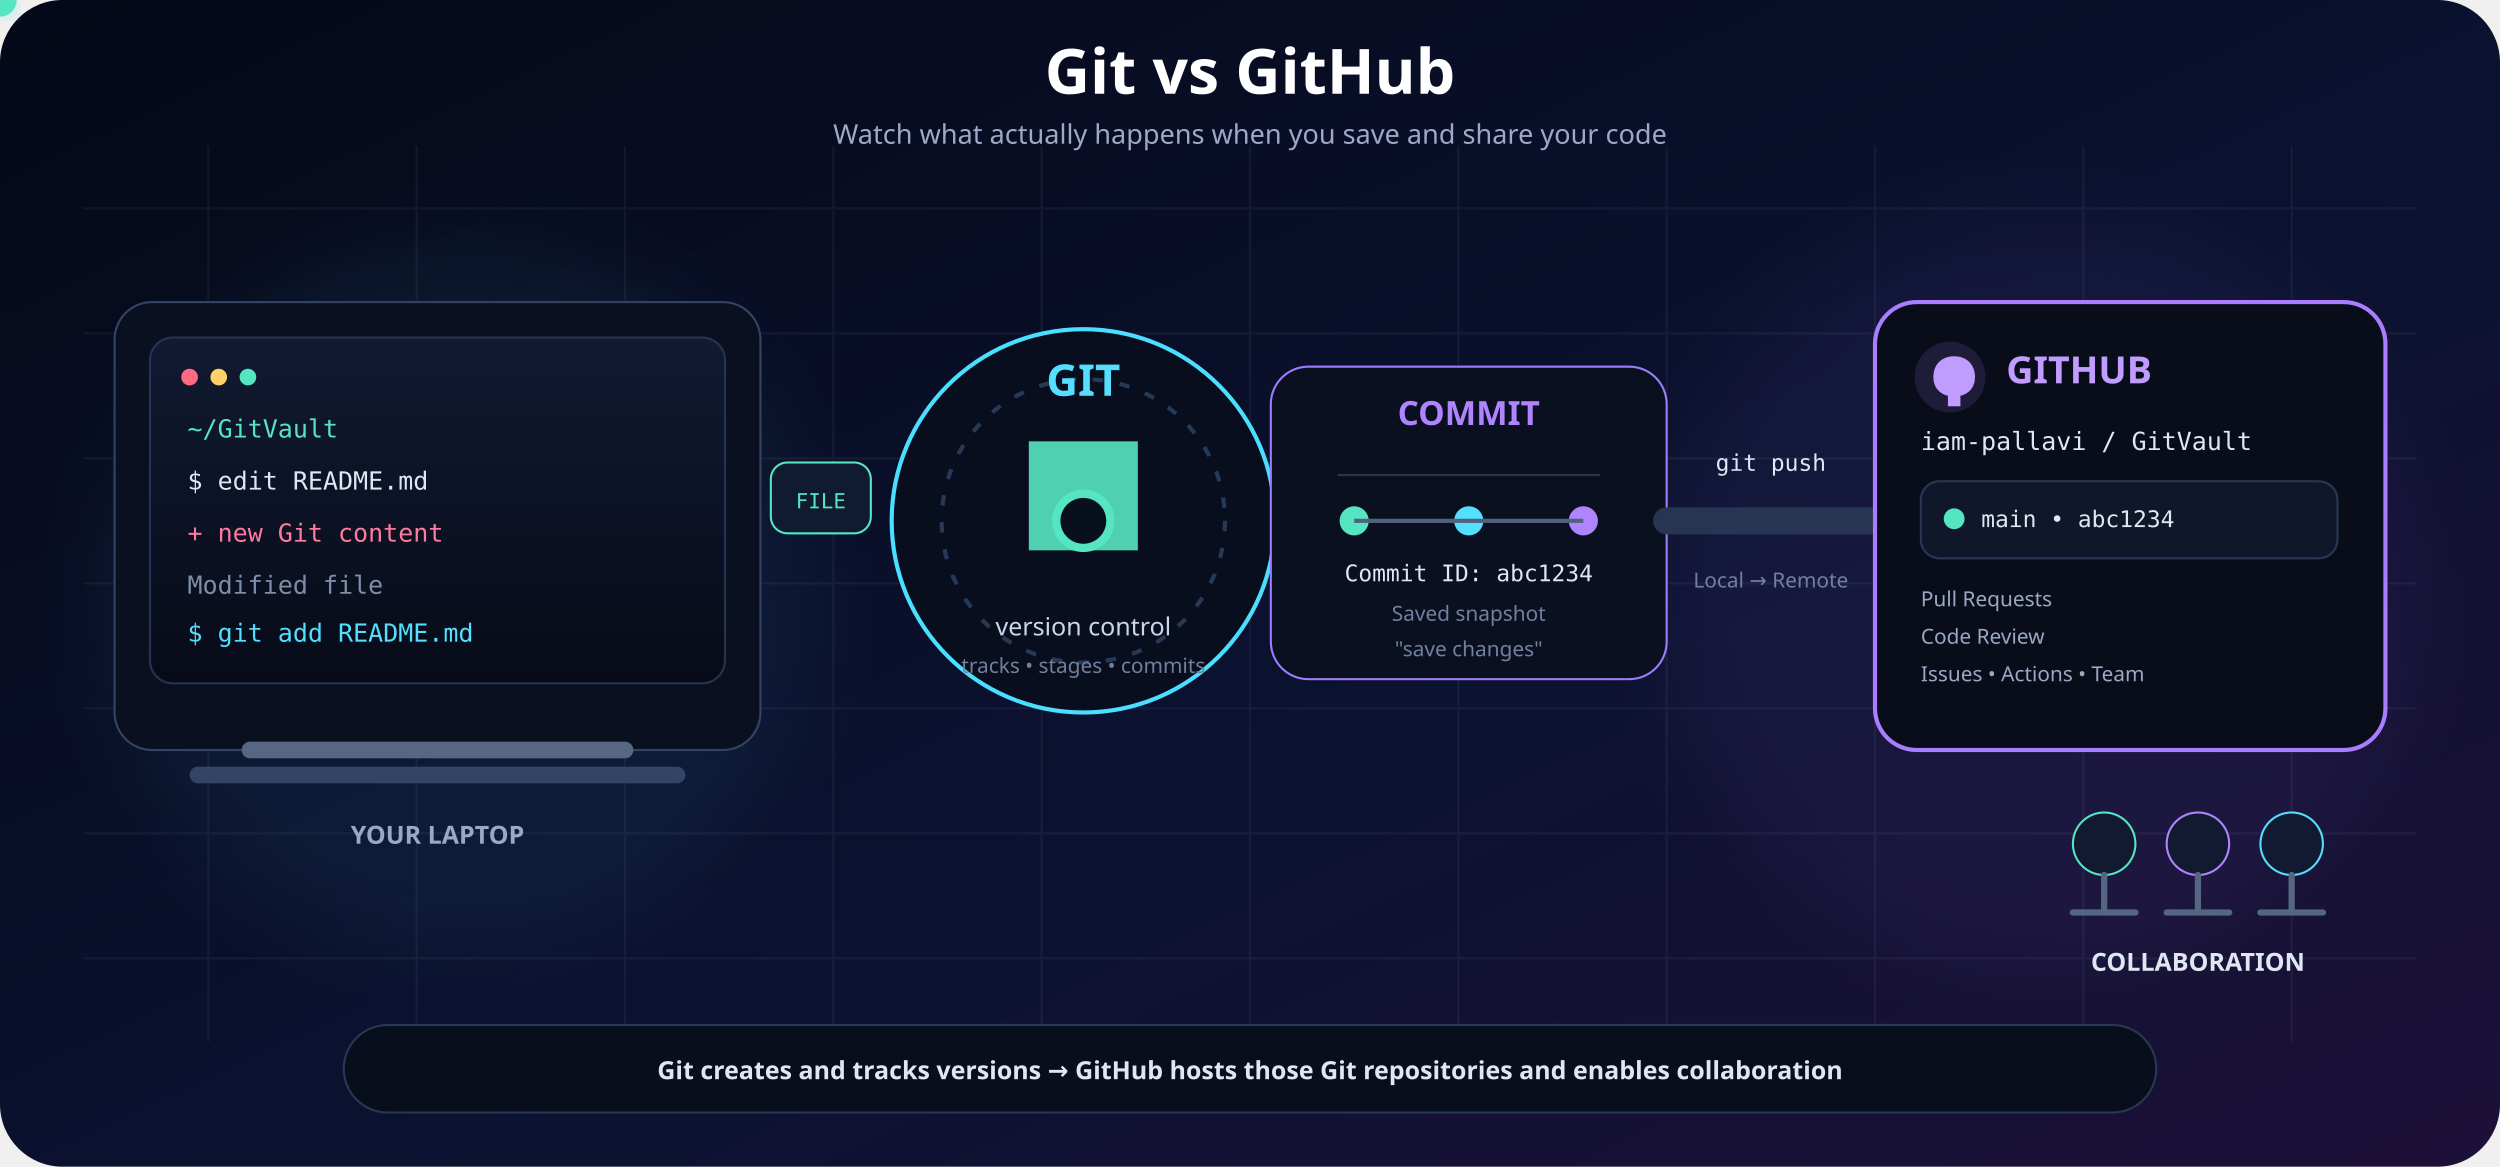
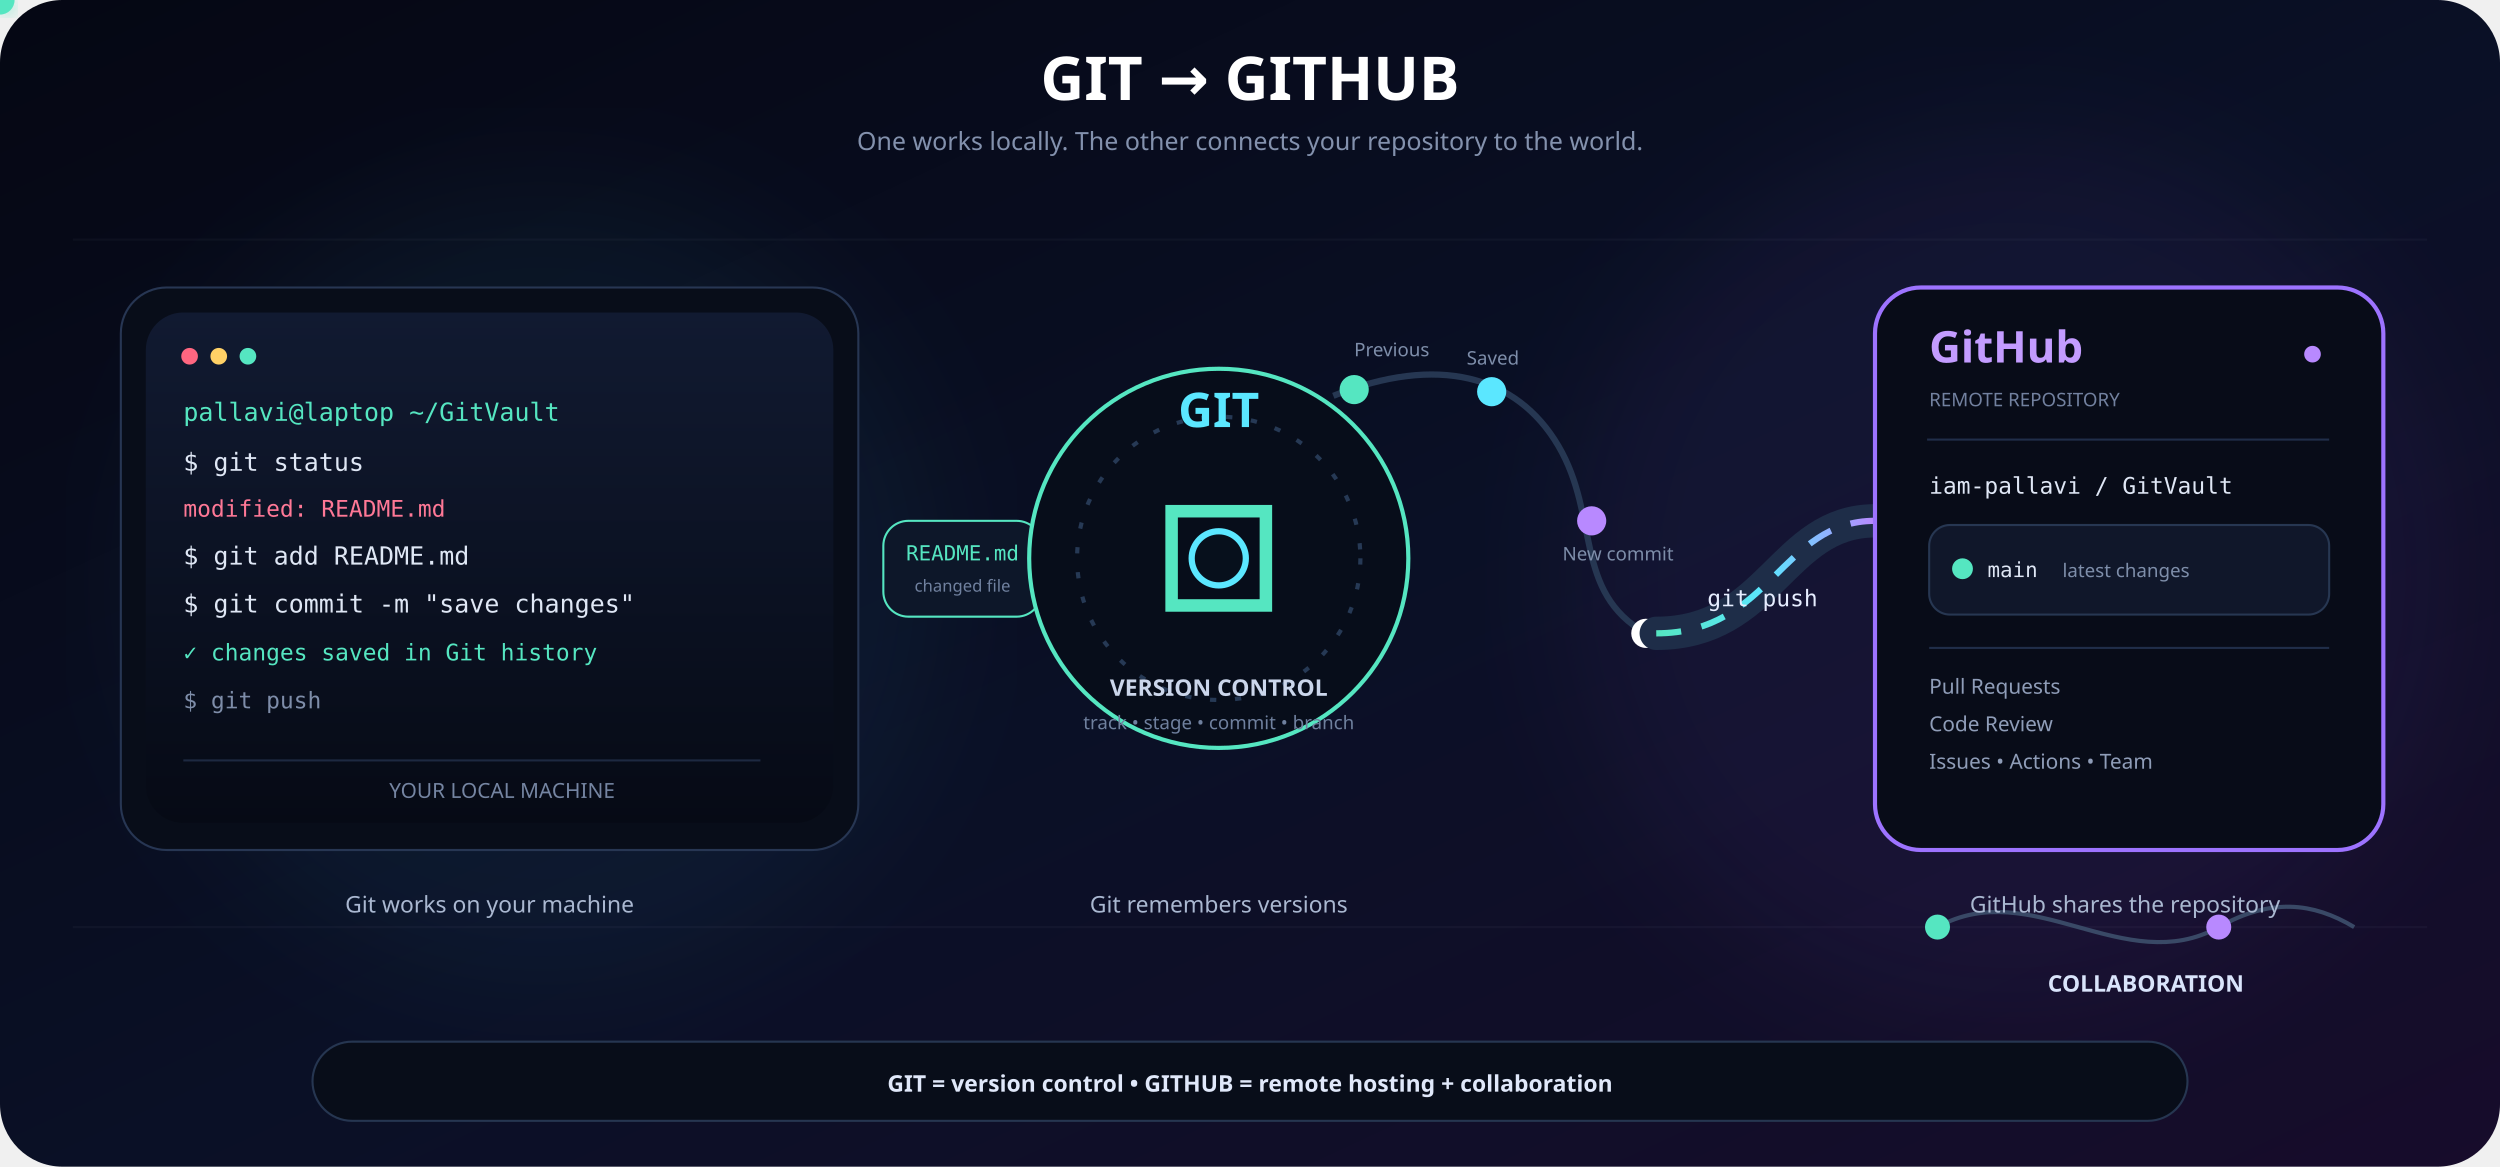
<svg xmlns="http://www.w3.org/2000/svg" viewBox="0 0 1200 560">
  <defs>
-     <linearGradient id="bg" x2="1" y2="1">
-       <stop stop-color="#050817" />
-       <stop offset=".55" stop-color="#0b1230" />
-       <stop offset="1" stop-color="#1d1038" />
+     <linearGradient id="bg" x1="0" y1="0" x2="1" y2="1">
+       <stop stop-color="#050713" />
+       <stop offset=".52" stop-color="#0a1026" />
+       <stop offset="1" stop-color="#170c2b" />
    </linearGradient>
-     <linearGradient id="route">
+     <linearGradient id="line" x1="0" x2="1">
      <stop stop-color="#55e6c1" />
-       <stop offset=".48" stop-color="#54dfff" />
-       <stop offset="1" stop-color="#b083ff" />
+       <stop offset=".5" stop-color="#5be7ff" />
+       <stop offset="1" stop-color="#b889ff" />
    </linearGradient>
-     <linearGradient id="screen" x2="0" y2="1">
-       <stop stop-color="#111a32" />
-       <stop offset="1" stop-color="#070b18" />
+     <linearGradient id="terminal" x1="0" y1="0" x2="0" y2="1">
+       <stop stop-color="#111a31" />
+       <stop offset="1" stop-color="#060a15" />
    </linearGradient>
    <filter id="glow">
-       <feGaussianBlur stdDeviation="5" result="b" />
+       <feGaussianBlur stdDeviation="4" result="b" />
      <feMerge>
        <feMergeNode in="b" />
        <feMergeNode in="SourceGraphic" />
      </feMerge>
    </filter>
-     <filter id="soft">
-       <feGaussianBlur stdDeviation="18" />
+     <filter id="blur">
+       <feGaussianBlur stdDeviation="28" />
    </filter>
+     <clipPath id="termClip">
+       <rect x="70" y="150" width="330" height="245" rx="18" />
+     </clipPath>
  </defs>
  <rect width="1200" height="560" rx="30" fill="url(#bg)" />
-   <circle cx="220" cy="285" r="170" fill="#4bdfff" opacity=".055" filter="url(#soft)" />
-   <circle cx="980" cy="285" r="180" fill="#aa7cff" opacity=".055" filter="url(#soft)" />
-   <g opacity=".055" stroke="#d9e2ff">
-     <path d="M40 100H1160M40 160H1160M40 220H1160M40 280H1160M40 340H1160M40 400H1160M40 460H1160" />
-     <path d="M100 70V500M200 70V500M300 70V500M400 70V500M500 70V500M600 70V500M700 70V500M800 70V500M900 70V500M1000 70V500M1100 70V500" />
-   </g>
-   <text x="600" y="45" text-anchor="middle" fill="#ffffff" font-family="system-ui" font-size="30" font-weight="800">Git vs GitHub</text>
-   <text x="600" y="69" text-anchor="middle" fill="#9da9c7" font-family="system-ui" font-size="13">Watch what actually happens when you save and share your code</text>
+   <circle cx="260" cy="280" r="190" fill="#48ddff" opacity=".05" filter="url(#blur)" />
+   <circle cx="965" cy="275" r="210" fill="#a66cff" opacity=".055" filter="url(#blur)" />
+   <path d="M35 115H1165M35 445H1165" stroke="#dbe6ff" opacity=".035" />
+   <text x="600" y="48" text-anchor="middle" fill="#fff" font-family="system-ui,sans-serif" font-size="29" font-weight="850">GIT  →  GITHUB</text>
+   <text x="600" y="72" text-anchor="middle" fill="#8391ad" font-family="system-ui,sans-serif" font-size="12">One works locally. The other connects your repository to the world.</text>
  <g>
-     <rect x="55" y="145" width="310" height="215" rx="18" fill="#0a1020" stroke="#344464" />
-     <rect x="72" y="162" width="276" height="166" rx="11" fill="url(#screen)" stroke="#243452" />
-     <circle cx="91" cy="181" r="4" fill="#ff6b81" />
-     <circle cx="105" cy="181" r="4" fill="#ffd166" />
-     <circle cx="119" cy="181" r="4" fill="#55e6c1" />
-     <text x="90" y="210" fill="#55e6c1" font-family="monospace" font-size="12">~/GitVault</text>
-     <text x="90" y="235" fill="#dfe7f5" font-family="monospace" font-size="12">$ edit README.md</text>
-     <text x="90" y="260" fill="#ff7b9c" font-family="monospace" font-size="12">+ new Git content</text>
-     <text x="90" y="285" fill="#7f8da9" font-family="monospace" font-size="12">Modified file</text>
-     <text x="90" y="308" fill="#54dfff" font-family="monospace" font-size="12">$ git add README.md</text>
-     <path d="M120 360H300" stroke="#566783" stroke-width="8" stroke-linecap="round" />
-     <path d="M95 372H325" stroke="#344464" stroke-width="8" stroke-linecap="round" />
-     <text x="210" y="405" text-anchor="middle" fill="#9aa8c4" font-family="system-ui" font-size="12" font-weight="700">YOUR LAPTOP</text>
+     <rect x="58" y="138" width="354" height="270" rx="22" fill="#080d19" stroke="#273653" />
+     <rect x="70" y="150" width="330" height="245" rx="18" fill="url(#terminal)" />
+     <circle cx="91" cy="171" r="4" fill="#ff6680" />
+     <circle cx="105" cy="171" r="4" fill="#ffd166" />
+     <circle cx="119" cy="171" r="4" fill="#55e6c1" />
+     <text x="88" y="202" fill="#55e6c1" font-family="monospace" font-size="12">pallavi@laptop ~/GitVault</text>
+     <text x="88" y="226" fill="#dfe7f5" font-family="monospace" font-size="12">$ git status</text>
+     <text x="88" y="248" fill="#ff7896" font-family="monospace" font-size="11">modified: README.md</text>
+     <text x="88" y="271" fill="#dfe7f5" font-family="monospace" font-size="12">$ git add README.md</text>
+     <text x="88" y="294" fill="#dfe7f5" font-family="monospace" font-size="12">$ git commit -m "save changes"</text>
+     <text x="88" y="317" fill="#55e6c1" font-family="monospace" font-size="11">✓ changes saved in Git history</text>
+     <text x="88" y="340" fill="#7e8da9" font-family="monospace" font-size="11">$ git push</text>
+     <path d="M88 365H365" stroke="#1d2941" />
+     <text x="241" y="383" text-anchor="middle" fill="#7585a2" font-family="system-ui,sans-serif" font-size="10">YOUR LOCAL MACHINE</text>
  </g>
  <g>
-     <circle cx="520" cy="250" r="92" fill="#080e1e" stroke="#4bdfff" stroke-width="2" />
-     <circle cx="520" cy="250" r="68" fill="none" stroke="#263957" stroke-width="2" stroke-dasharray="5 8">
-       <animateTransform attributeName="transform" type="rotate" from="0 520 250" to="360 520 250" dur="9s" repeatCount="indefinite" />
-     </circle>
-     <path d="M483 238L520 201L557 238L520 275Z" fill="#55e6c1" opacity=".9" transform="rotate(45 520 238)" />
-     <circle cx="520" cy="250" r="13" fill="#07101c" stroke="#55e6c1" stroke-width="4" />
-     <text x="520" y="190" text-anchor="middle" fill="#54dfff" font-family="system-ui" font-size="21" font-weight="900">GIT</text>
-     <text x="520" y="305" text-anchor="middle" fill="#cbd6eb" font-family="system-ui" font-size="12">version control</text>
-     <text x="520" y="323" text-anchor="middle" fill="#71809f" font-family="system-ui" font-size="10">tracks • stages • commits</text>
+     <rect x="424" y="250" width="76" height="46" rx="12" fill="#0d1729" stroke="#55e6c1" />
+     <text x="462" y="269" text-anchor="middle" fill="#55e6c1" font-family="monospace" font-size="10">README.md</text>
+     <text x="462" y="284" text-anchor="middle" fill="#70819f" font-family="system-ui,sans-serif" font-size="8">changed file</text>
+     <animateMotion dur="3.8s" repeatCount="indefinite" path="M0 0 C55 -70 90 -70 145 0" />
  </g>
  <g>
-     <rect x="370" y="222" width="48" height="34" rx="8" fill="#101b31" stroke="#55e6c1" />
-     <text x="394" y="244" text-anchor="middle" fill="#55e6c1" font-family="monospace" font-size="10">FILE</text>
-     <animateTransform attributeName="transform" type="translate" values="0 0;125 0;0 0" dur="4s" repeatCount="indefinite" />
+     <circle cx="585" cy="268" r="91" fill="#070d1a" stroke="#55e6c1" stroke-width="2" />
+     <circle cx="585" cy="268" r="68" fill="none" stroke="#263955" stroke-width="2" stroke-dasharray="3 9">
+       <animateTransform attributeName="transform" type="rotate" from="0 585 268" to="360 585 268" dur="8s" repeatCount="indefinite" />
+     </circle>
+     <path d="M553 268L585 236L617 268L585 300Z" fill="none" stroke="#55e6c1" stroke-width="6" transform="rotate(45 585 268)" />
+     <circle cx="585" cy="268" r="13" fill="#07101c" stroke="#5be7ff" stroke-width="3" />
+     <text x="585" y="205" text-anchor="middle" fill="#5be7ff" font-family="system-ui,sans-serif" font-size="23" font-weight="900">GIT</text>
+     <text x="585" y="334" text-anchor="middle" fill="#cbd6eb" font-family="system-ui,sans-serif" font-size="11" font-weight="700">VERSION CONTROL</text>
+     <text x="585" y="350" text-anchor="middle" fill="#6f809e" font-family="system-ui,sans-serif" font-size="9">track • stage • commit • branch</text>
  </g>
  <g>
-     <rect x="610" y="176" width="190" height="150" rx="18" fill="#0a1020" stroke="#9c7cff" />
-     <text x="705" y="204" text-anchor="middle" fill="#b083ff" font-family="system-ui" font-size="16" font-weight="800">COMMIT</text>
-     <path d="M642 228H768" stroke="#273552" />
-     <circle cx="650" cy="250" r="7" fill="#55e6c1" />
-     <circle cx="705" cy="250" r="7" fill="#54dfff" />
-     <circle cx="760" cy="250" r="7" fill="#b083ff" />
-     <path d="M650 250H760" stroke="#52627e" stroke-width="2" />
-     <text x="705" y="279" text-anchor="middle" fill="#dfe7f5" font-family="monospace" font-size="11">Commit ID: abc1234</text>
-     <text x="705" y="298" text-anchor="middle" fill="#71809f" font-family="system-ui" font-size="10">Saved snapshot</text>
-     <text x="705" y="315" text-anchor="middle" fill="#71809f" font-family="system-ui" font-size="10">"save changes"</text>
+     <path d="M640 190 C690 170 728 180 748 214 C768 248 755 284 790 304" fill="none" stroke="#263752" stroke-width="3" />
+     <circle cx="650" cy="187" r="7" fill="#55e6c1" />
+     <circle cx="716" cy="188" r="7" fill="#5be7ff" />
+     <circle cx="764" cy="250" r="7" fill="#b889ff" />
+     <circle cx="790" cy="304" r="7" fill="#fff" />
+     <text x="650" y="171" fill="#7e8eaa" font-family="system-ui,sans-serif" font-size="9">Previous</text>
+     <text x="704" y="175" fill="#7e8eaa" font-family="system-ui,sans-serif" font-size="9">Saved</text>
+     <text x="750" y="269" fill="#7e8eaa" font-family="system-ui,sans-serif" font-size="9">New commit</text>
  </g>
-   <path d="M800 250H900" stroke="#263552" stroke-width="13" stroke-linecap="round" />
-   <path d="M800 250H900" stroke="url(#route)" stroke-width="3" stroke-dasharray="11 9">
-     <animate attributeName="stroke-dashoffset" from="0" to="-40" dur=".7s" repeatCount="indefinite" />
+   <path d="M795 304 C850 304 855 250 900 250" fill="none" stroke="#1e2d48" stroke-width="16" stroke-linecap="round" />
+   <path d="M795 304 C850 304 855 250 900 250" fill="none" stroke="url(#line)" stroke-width="3" stroke-dasharray="12 10">
+     <animate attributeName="stroke-dashoffset" from="0" to="-44" dur=".7s" repeatCount="indefinite" />
  </path>
-   <circle r="8" fill="#55e6c1" filter="url(#glow)">
-     <animateMotion dur="2.2s" repeatCount="indefinite" path="M800 250H900" />
+   <circle r="7" fill="#55e6c1" filter="url(#glow)">
+     <animateMotion dur="2s" repeatCount="indefinite" path="M795 304 C850 304 855 250 900 250" />
  </circle>
-   <text x="850" y="226" text-anchor="middle" fill="#dfe7f5" font-family="monospace" font-size="11">git push</text>
-   <text x="850" y="282" text-anchor="middle" fill="#71809f" font-family="system-ui" font-size="10">Local → Remote</text>
+   <text x="846" y="291" text-anchor="middle" fill="#e6edff" font-family="monospace" font-size="11">git push</text>
  <g>
-     <rect x="900" y="145" width="245" height="215" rx="20" fill="#090d1a" stroke="#aa7cff" stroke-width="2" />
-     <circle cx="936" cy="181" r="17" fill="#aa7cff" opacity=".14" />
-     <path d="M928 181c0-6 4-10 10-10s10 4 10 10c0 5-3 8-7 9v5h-6v-5c-4-1-7-4-7-9Z" fill="#c19cff" />
-     <text x="963" y="184" fill="#c19cff" font-family="system-ui" font-size="18" font-weight="900">GITHUB</text>
-     <text x="922" y="216" fill="#dfe7f5" font-family="monospace" font-size="12">iam-pallavi / GitVault</text>
-     <rect x="922" y="231" width="200" height="37" rx="9" fill="#11172a" stroke="#293754" />
-     <circle cx="938" cy="249" r="5" fill="#55e6c1" />
-     <text x="951" y="253" fill="#dfe7f5" font-family="monospace" font-size="11">main • abc1234</text>
-     <text x="922" y="291" fill="#9aa8c4" font-family="system-ui" font-size="10">Pull Requests</text>
-     <text x="922" y="309" fill="#9aa8c4" font-family="system-ui" font-size="10">Code Review</text>
-     <text x="922" y="327" fill="#9aa8c4" font-family="system-ui" font-size="10">Issues • Actions • Team</text>
+     <rect x="900" y="138" width="244" height="270" rx="22" fill="#080c18" stroke="#9d73ff" stroke-width="2" />
+     <text x="926" y="174" fill="#c39cff" font-family="system-ui,sans-serif" font-size="21" font-weight="900">GitHub</text>
+     <text x="926" y="195" fill="#72819f" font-family="system-ui,sans-serif" font-size="9">REMOTE REPOSITORY</text>
+     <path d="M925 211H1118" stroke="#202e49" />
+     <text x="926" y="237" fill="#dfe7f5" font-family="monospace" font-size="11">iam-pallavi / GitVault</text>
+     <rect x="926" y="252" width="192" height="43" rx="10" fill="#10172a" stroke="#273752" />
+     <circle cx="942" cy="273" r="5" fill="#55e6c1" />
+     <text x="954" y="277" fill="#dfe7f5" font-family="monospace" font-size="10">main</text>
+     <text x="990" y="277" fill="#7e8eaa" font-family="system-ui,sans-serif" font-size="9">latest changes</text>
+     <path d="M926 311H1118" stroke="#202e49" />
+     <text x="926" y="333" fill="#8f9db8" font-family="system-ui,sans-serif" font-size="10">Pull Requests</text>
+     <text x="926" y="351" fill="#8f9db8" font-family="system-ui,sans-serif" font-size="10">Code Review</text>
+     <text x="926" y="369" fill="#8f9db8" font-family="system-ui,sans-serif" font-size="10">Issues • Actions • Team</text>
+     <circle cx="1110" cy="170" r="4" fill="#b889ff">
+       <animate attributeName="r" values="4;8;4" dur="1.8s" repeatCount="indefinite" />
+     </circle>
  </g>
  <g>
-     <circle cx="1010" cy="405" r="15" fill="#111a31" stroke="#55e6c1" />
-     <circle cx="1055" cy="405" r="15" fill="#111a31" stroke="#b083ff" />
-     <circle cx="1100" cy="405" r="15" fill="#111a31" stroke="#54dfff" />
-     <path d="M1010 420v18M1055 420v18M1100 420v18M995 438h30M1040 438h30M1085 438h30" stroke="#556681" stroke-width="3" stroke-linecap="round" />
-     <text x="1055" y="466" text-anchor="middle" fill="#dfe7f5" font-family="system-ui" font-size="12" font-weight="700">COLLABORATION</text>
+     <path d="M930 445 C975 420 1020 470 1065 445 C1090 431 1110 433 1130 445" fill="none" stroke="#394966" stroke-width="2" />
+     <circle cx="930" cy="445" r="6" fill="#55e6c1">
+       <animate attributeName="cy" values="445;438;445" dur="1.6s" repeatCount="indefinite" />
+     </circle>
+     <circle cx="1065" cy="445" r="6" fill="#b889ff">
+       <animate attributeName="cy" values="445;452;445" dur="1.9s" repeatCount="indefinite" />
+     </circle>
+     <text x="1030" y="476" text-anchor="middle" fill="#d9e4fb" font-family="system-ui,sans-serif" font-size="11" font-weight="700">COLLABORATION</text>
  </g>
-   <rect x="165" y="492" width="870" height="42" rx="21" fill="#080e1c" stroke="#293754" />
-   <text x="600" y="518" text-anchor="middle" fill="#dfe7f5" font-family="system-ui" font-size="12" font-weight="700">Git creates and tracks versions  →  GitHub hosts those Git repositories and enables collaboration</text>
+   <g>
+     <text x="235" y="438" text-anchor="middle" fill="#aab8d1" font-family="system-ui,sans-serif" font-size="11">Git works on your machine</text>
+     <text x="585" y="438" text-anchor="middle" fill="#aab8d1" font-family="system-ui,sans-serif" font-size="11">Git remembers versions</text>
+     <text x="1020" y="438" text-anchor="middle" fill="#aab8d1" font-family="system-ui,sans-serif" font-size="11">GitHub shares the repository</text>
+   </g>
+   <rect x="150" y="500" width="900" height="38" rx="19" fill="#080d19" stroke="#263651" />
+   <text x="600" y="524" text-anchor="middle" fill="#e0e8fa" font-family="system-ui,sans-serif" font-size="11" font-weight="700">GIT = version control  •  GITHUB = remote hosting + collaboration</text>
</svg>
